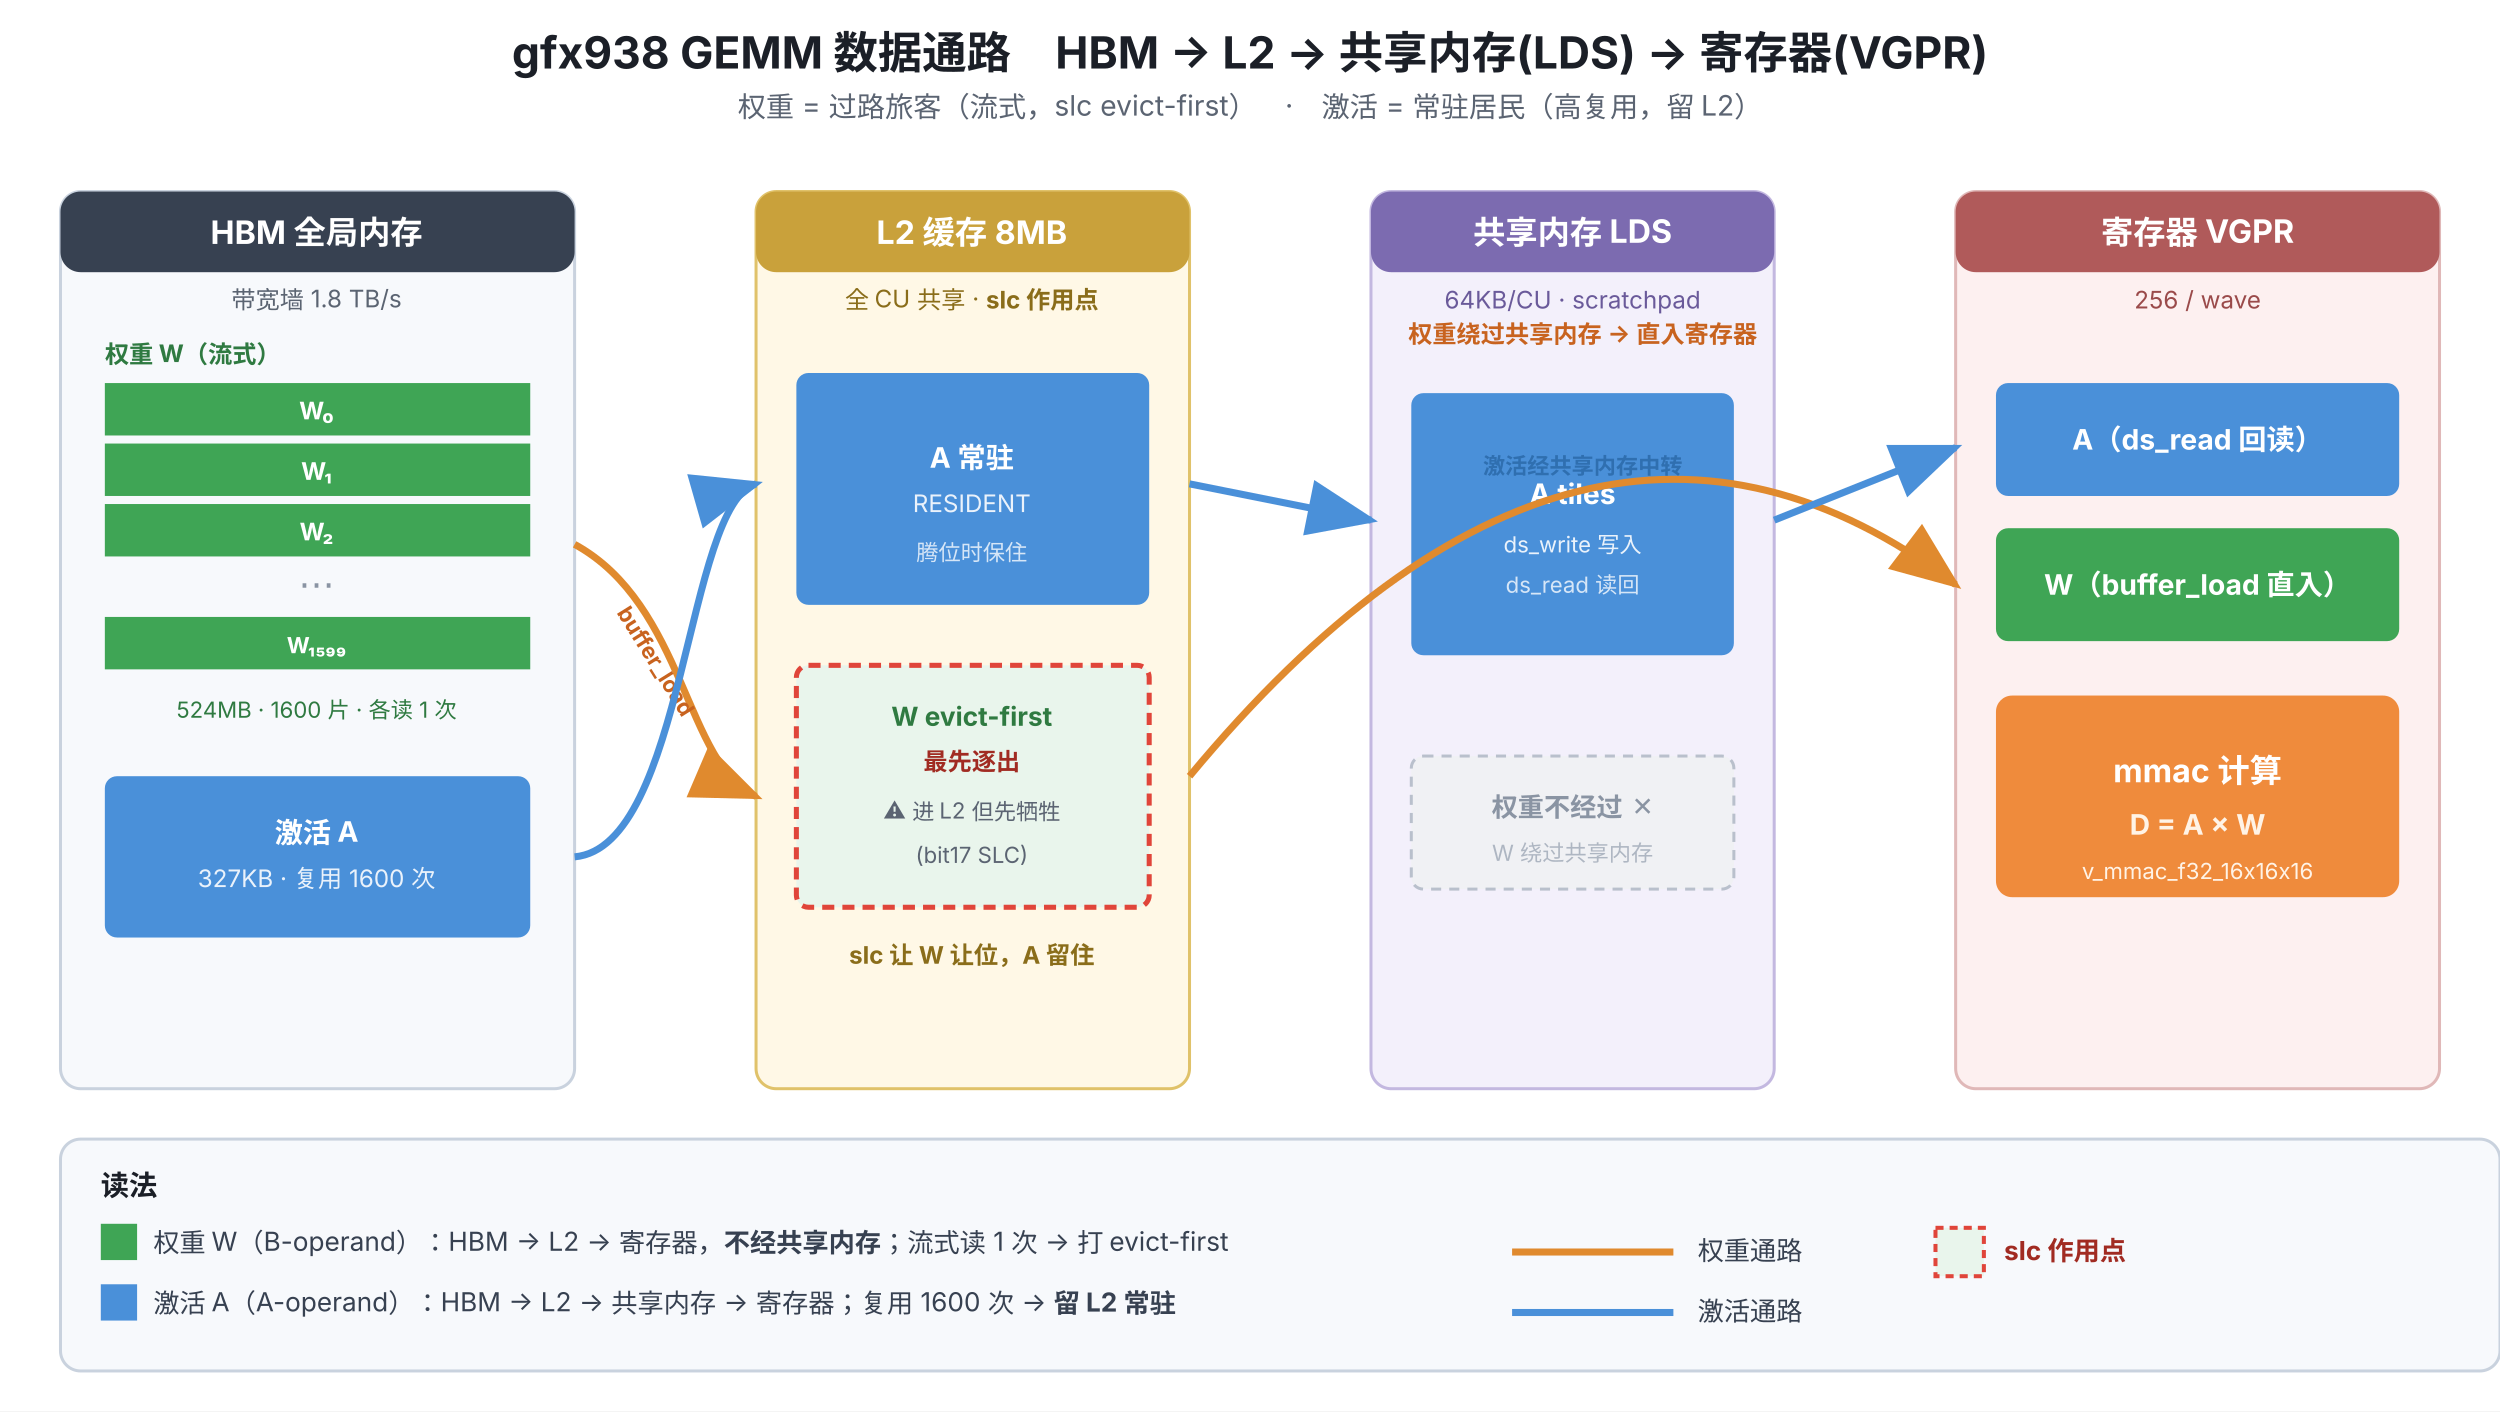
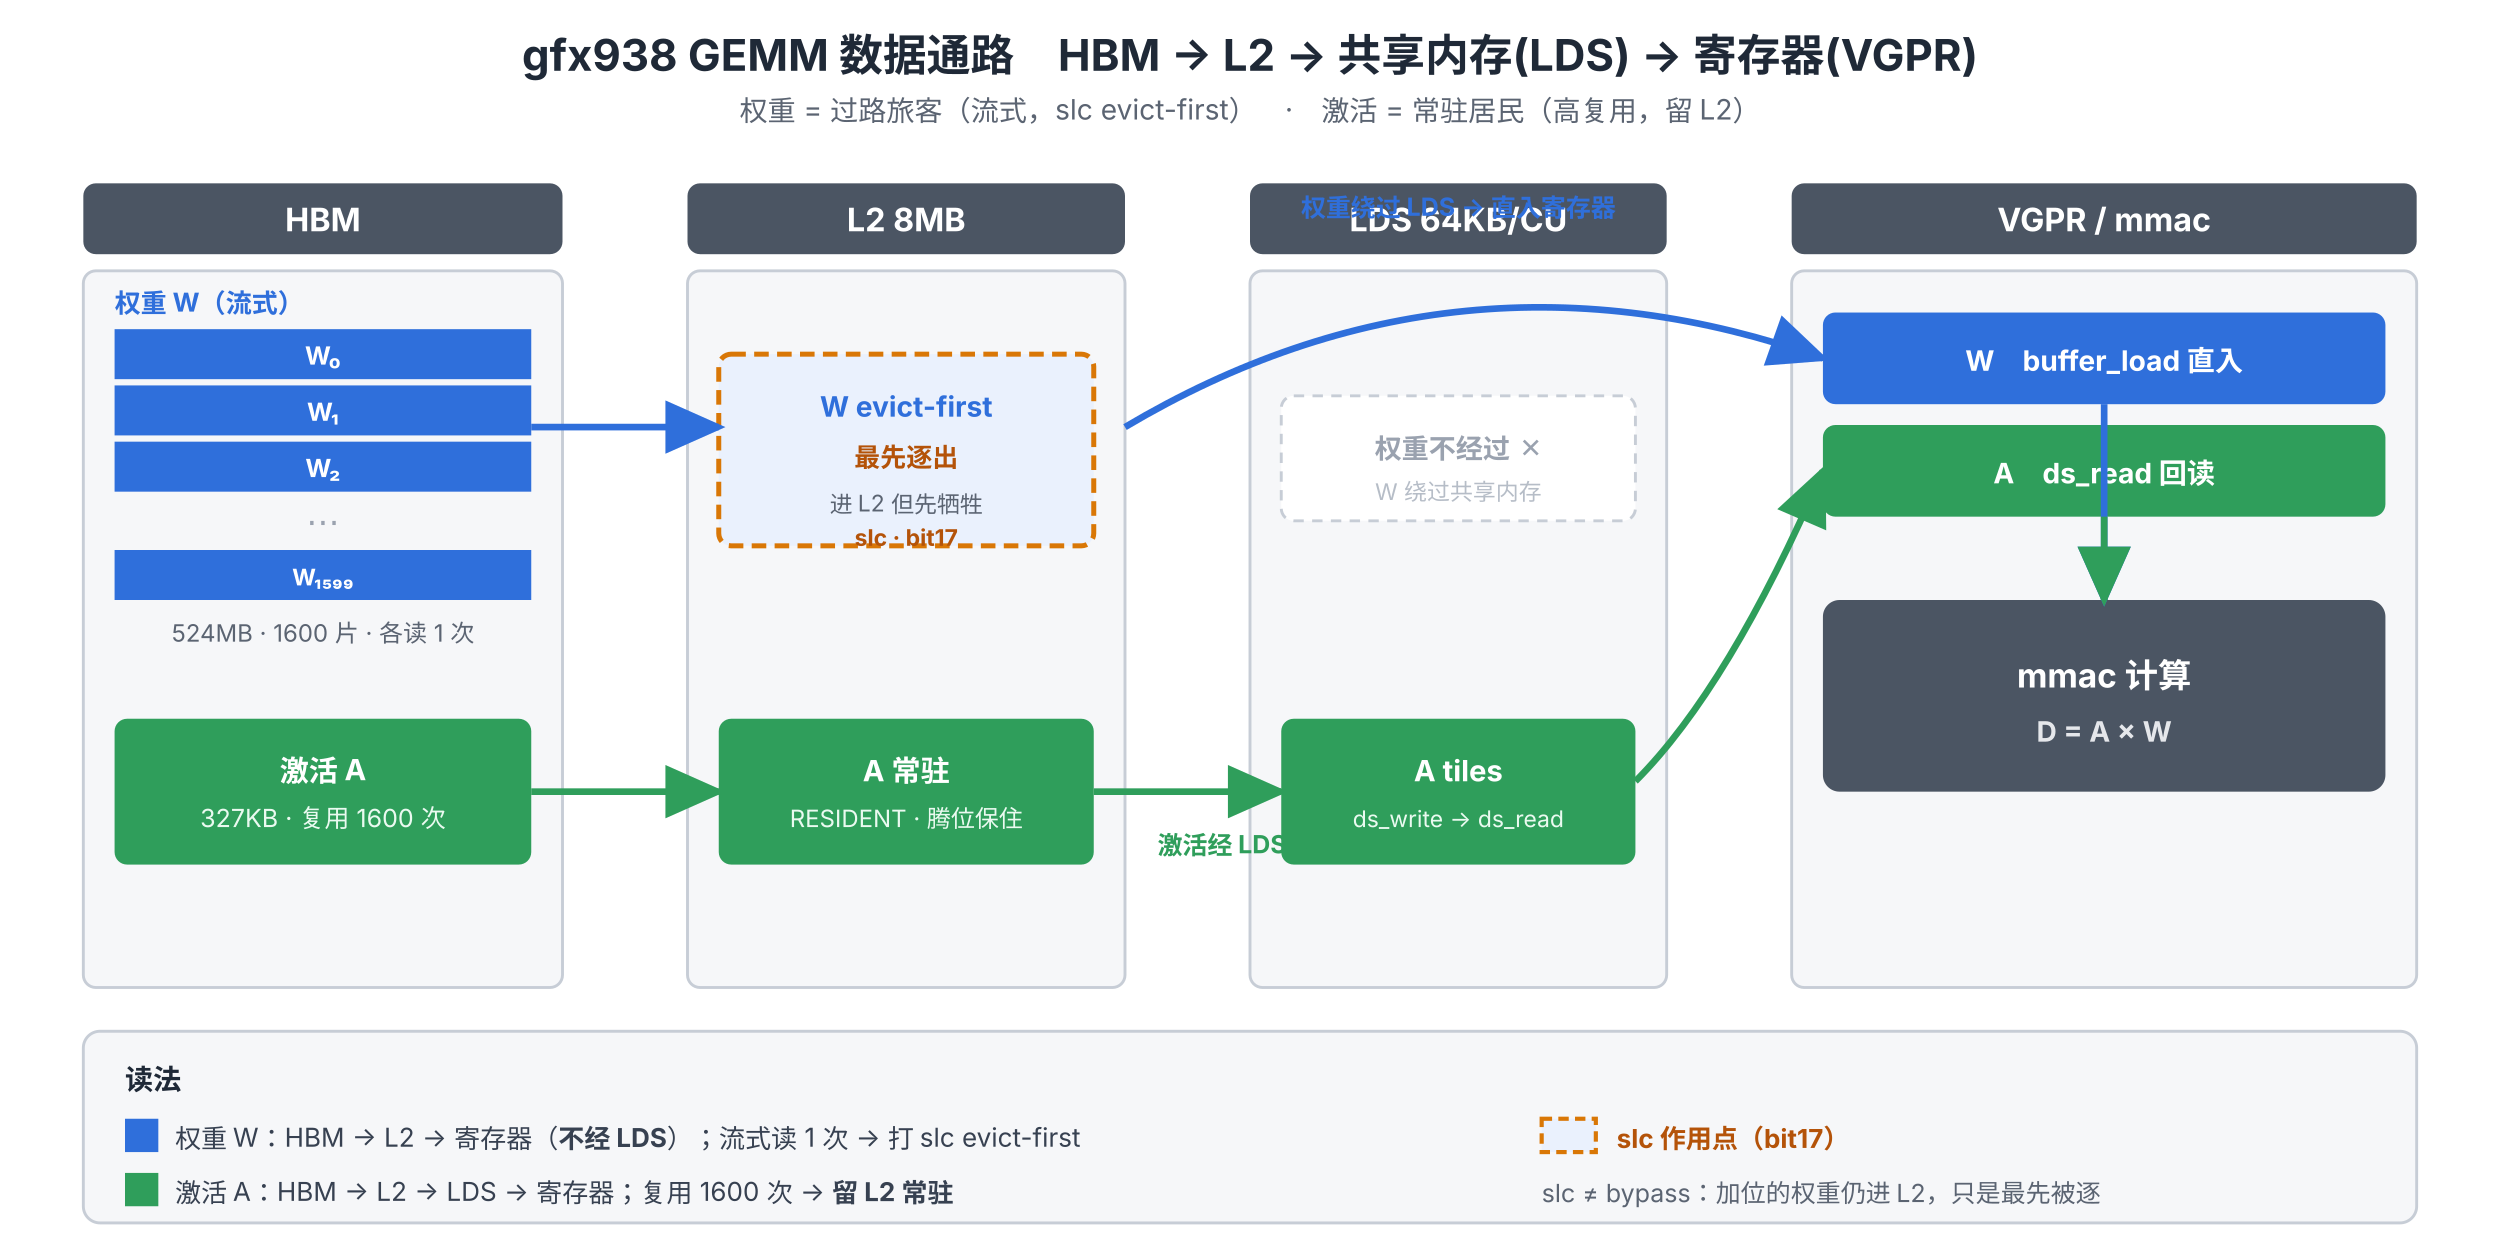
- <svg xmlns="http://www.w3.org/2000/svg" viewBox="0 0 1240 700" font-family="-apple-system,'PingFang SC','Microsoft YaHei',sans-serif">
+ <svg xmlns="http://www.w3.org/2000/svg" viewBox="0 0 1200 600" font-family="-apple-system,'PingFang SC','Microsoft YaHei',sans-serif">
  <defs>
-     <marker id="aw" markerWidth="12" markerHeight="12" refX="9" refY="4" orient="auto">
-       <path d="M0,0 L10,4 L0,8 z" fill="#e08a2e" />
+     <marker id="aw" markerWidth="11" markerHeight="11" refX="8" refY="4" orient="auto">
+       <path d="M0,0 L9,4 L0,8 z" fill="#2f6fdb" />
    </marker>
-     <marker id="aa" markerWidth="12" markerHeight="12" refX="9" refY="4" orient="auto">
-       <path d="M0,0 L10,4 L0,8 z" fill="#4a90d9" />
+     <marker id="aa" markerWidth="11" markerHeight="11" refX="8" refY="4" orient="auto">
+       <path d="M0,0 L9,4 L0,8 z" fill="#2f9e5b" />
    </marker>
  </defs>
-   <rect width="1240" height="700" fill="#ffffff" />
-   <text x="620" y="34" text-anchor="middle" font-size="22" font-weight="700" fill="#1b1f27">gfx938 GEMM 数据通路　HBM → L2 → 共享内存(LDS) → 寄存器(VGPR)</text>
-   <text x="620" y="58" text-anchor="middle" font-size="14" fill="#5b6472">权重 = 过路旅客（流式，slc evict-first）　·　激活 = 常驻居民（高复用，留 L2）</text>
-   <rect x="30" y="95" width="255" height="445" rx="10" fill="#f7f9fc" stroke="#c9d2de" stroke-width="1.5" />
-   <rect x="30" y="95" width="255" height="40" rx="10" fill="#374151" />
-   <text x="157" y="121" text-anchor="middle" fill="#fff" font-size="16" font-weight="700">HBM 全局内存</text>
-   <text x="157" y="153" text-anchor="middle" font-size="12" fill="#5b6472">带宽墙 1.8 TB/s</text>
-   <text x="52" y="180" font-size="12" font-weight="700" fill="#2f7a41">权重 W（流式）</text>
+   <rect width="1200" height="600" fill="#ffffff" />
+   <text x="600" y="34" text-anchor="middle" font-size="21" font-weight="700" fill="#1f2937">gfx938 GEMM 数据通路　HBM → L2 → 共享内存(LDS) → 寄存器(VGPR)</text>
+   <text x="600" y="58" text-anchor="middle" font-size="13.5" fill="#5b6472">权重 = 过路旅客（流式，slc evict-first）　·　激活 = 常驻居民（高复用，留 L2）</text>
+   <g fill="#4b5563">
+     <rect x="40" y="88" width="230" height="34" rx="6" />
+     <rect x="330" y="88" width="210" height="34" rx="6" />
+     <rect x="600" y="88" width="200" height="34" rx="6" />
+     <rect x="860" y="88" width="300" height="34" rx="6" />
+   </g>
+   <g fill="#ffffff" text-anchor="middle" font-size="15.5" font-weight="700">
+     <text x="155" y="111">HBM</text>
+     <text x="435" y="111">L2  8MB</text>
+     <text x="700" y="111">LDS  64KB/CU</text>
+     <text x="1010" y="111">VGPR  /  mmac</text>
+   </g>
+   <g fill="#f6f7f9" stroke="#c7cdd6" stroke-width="1.4">
+     <rect x="40" y="130" width="230" height="344" rx="6" />
+     <rect x="330" y="130" width="210" height="344" rx="6" />
+     <rect x="600" y="130" width="200" height="344" rx="6" />
+     <rect x="860" y="130" width="300" height="344" rx="6" />
+   </g>
+   <text x="55" y="150" font-size="12.5" font-weight="700" fill="#2f6fdb">权重 W（流式）</text>
  <g>
-     <rect x="52" y="190" width="211" height="26" fill="#3fa555" />
-     <text x="157" y="208" text-anchor="middle" fill="#fff" font-size="12" font-weight="700">W₀</text>
-     <rect x="52" y="220" width="211" height="26" fill="#3fa555" />
-     <text x="157" y="238" text-anchor="middle" fill="#fff" font-size="12" font-weight="700">W₁</text>
-     <rect x="52" y="250" width="211" height="26" fill="#3fa555" />
-     <text x="157" y="268" text-anchor="middle" fill="#fff" font-size="12" font-weight="700">W₂</text>
-     <text x="157" y="296" text-anchor="middle" font-size="18" fill="#8a94a3">⋯</text>
-     <rect x="52" y="306" width="211" height="26" fill="#3fa555" />
-     <text x="157" y="324" text-anchor="middle" fill="#fff" font-size="11" font-weight="700">W₁₅₉₉</text>
+     <rect x="55" y="158" width="200" height="24" fill="#2f6fdb" />
+     <text x="155" y="175" text-anchor="middle" fill="#fff" font-size="12" font-weight="700">W₀</text>
+     <rect x="55" y="185" width="200" height="24" fill="#2f6fdb" />
+     <text x="155" y="202" text-anchor="middle" fill="#fff" font-size="12" font-weight="700">W₁</text>
+     <rect x="55" y="212" width="200" height="24" fill="#2f6fdb" />
+     <text x="155" y="229" text-anchor="middle" fill="#fff" font-size="12" font-weight="700">W₂</text>
+     <text x="155" y="256" text-anchor="middle" font-size="16" fill="#9aa2af">⋯</text>
+     <rect x="55" y="264" width="200" height="24" fill="#2f6fdb" />
+     <text x="155" y="281" text-anchor="middle" fill="#fff" font-size="11" font-weight="700">W₁₅₉₉</text>
  </g>
-   <text x="157" y="356" text-anchor="middle" font-size="11" fill="#2f7a41">524MB · 1600 片 · 各读 1 次</text>
-   <rect x="52" y="385" width="211" height="80" rx="6" fill="#4a90d9" />
-   <text x="157" y="418" text-anchor="middle" fill="#fff" font-size="14" font-weight="700">激活 A</text>
-   <text x="157" y="440" text-anchor="middle" fill="#eaf2fb" font-size="12">327KB · 复用 1600 次</text>
-   <rect x="375" y="95" width="215" height="445" rx="10" fill="#fff8e6" stroke="#e0c26a" stroke-width="1.5" />
-   <rect x="375" y="95" width="215" height="40" rx="10" fill="#c9a13b" />
-   <text x="482" y="121" text-anchor="middle" fill="#fff" font-size="16" font-weight="700">L2 缓存 8MB</text>
-   <text x="482" y="153" text-anchor="middle" font-size="12" fill="#8a6d1a">全 CU 共享 · <tspan font-weight="700">slc 作用点</tspan>
-   </text>
-   <rect x="395" y="185" width="175" height="115" rx="6" fill="#4a90d9" />
-   <text x="482" y="232" text-anchor="middle" fill="#fff" font-size="14" font-weight="700">A 常驻</text>
-   <text x="482" y="254" text-anchor="middle" fill="#eaf2fb" font-size="12">RESIDENT</text>
-   <text x="482" y="278" text-anchor="middle" fill="#d6e6f7" font-size="11">腾位时保住</text>
-   <rect x="395" y="330" width="175" height="120" rx="6" fill="#e9f5ec" stroke="#e0453a" stroke-width="2.5" stroke-dasharray="6 4" />
-   <text x="482" y="360" text-anchor="middle" fill="#2f7a41" font-size="13" font-weight="700">W evict-first</text>
-   <text x="482" y="382" text-anchor="middle" fill="#a12b22" font-size="12" font-weight="700">最先逐出</text>
-   <text x="482" y="406" text-anchor="middle" fill="#5b6472" font-size="11">⚠ 进 L2 但先牺牲</text>
-   <text x="482" y="428" text-anchor="middle" fill="#5b6472" font-size="11">(bit17 SLC)</text>
-   <text x="482" y="478" text-anchor="middle" font-size="12" fill="#8a6d1a" font-weight="700">slc 让 W 让位，A 留住</text>
-   <rect x="680" y="95" width="200" height="445" rx="10" fill="#f3f0fb" stroke="#c3b8e0" stroke-width="1.5" />
-   <rect x="680" y="95" width="200" height="40" rx="10" fill="#7c6bb0" />
-   <text x="780" y="121" text-anchor="middle" fill="#fff" font-size="16" font-weight="700">共享内存 LDS</text>
-   <text x="780" y="153" text-anchor="middle" font-size="12" fill="#6a5a9a">64KB/CU · scratchpad</text>
-   <rect x="700" y="195" width="160" height="130" rx="6" fill="#4a90d9" />
-   <text x="780" y="250" text-anchor="middle" fill="#fff" font-size="14" font-weight="700">A tiles</text>
-   <text x="780" y="274" text-anchor="middle" fill="#eaf2fb" font-size="11">ds_write 写入</text>
-   <text x="780" y="294" text-anchor="middle" fill="#d6e6f7" font-size="11">ds_read 读回</text>
-   <rect x="700" y="375" width="160" height="66" rx="6" fill="#f0f1f4" stroke="#b9c0cc" stroke-width="1.5" stroke-dasharray="5 4" />
-   <text x="780" y="405" text-anchor="middle" fill="#8a94a3" font-size="13" font-weight="700">权重不经过 ✕</text>
-   <text x="780" y="427" text-anchor="middle" fill="#aeb6c2" font-size="11">W 绕过共享内存</text>
-   <rect x="970" y="95" width="240" height="445" rx="10" fill="#fdf0f0" stroke="#e0b8b8" stroke-width="1.5" />
-   <rect x="970" y="95" width="240" height="40" rx="10" fill="#b05a5a" />
-   <text x="1090" y="121" text-anchor="middle" fill="#fff" font-size="16" font-weight="700">寄存器 VGPR</text>
-   <text x="1090" y="153" text-anchor="middle" font-size="12" fill="#9a4a4a">256 / wave</text>
-   <rect x="990" y="190" width="200" height="56" rx="6" fill="#4a90d9" />
-   <text x="1090" y="223" text-anchor="middle" fill="#fff" font-size="14" font-weight="700">A（ds_read 回读）</text>
-   <rect x="990" y="262" width="200" height="56" rx="6" fill="#3fa555" />
-   <text x="1090" y="295" text-anchor="middle" fill="#fff" font-size="14" font-weight="700">W（buffer_load 直入）</text>
-   <path d="M990,326 L1090,356 L1190,326 Z" fill="none" />
-   <rect x="990" y="345" width="200" height="100" rx="8" fill="#ef8b3c" />
-   <text x="1090" y="388" text-anchor="middle" fill="#fff" font-size="16" font-weight="700">mmac 计算</text>
-   <text x="1090" y="414" text-anchor="middle" fill="#fff3e6" font-size="14" font-weight="700">D = A × W</text>
-   <text x="1090" y="436" text-anchor="middle" fill="#fff3e6" font-size="11">v_mmac_f32_16x16x16</text>
-   <path d="M285,270 C 340,300 340,380 375,395" fill="none" stroke="#e08a2e" stroke-width="3.5" marker-end="url(#aw)" />
-   <text x="322" y="330" text-anchor="middle" font-size="11" fill="#c8631f" font-weight="700" transform="rotate(58 322 330)">buffer_load</text>
-   <path d="M590,385 Q 785,150 970,290" fill="none" stroke="#e08a2e" stroke-width="3.5" marker-end="url(#aw)" />
-   <text x="785" y="170" text-anchor="middle" font-size="12" fill="#c8631f" font-weight="700">权重绕过共享内存 → 直入寄存器</text>
-   <path d="M285,425 C 340,420 340,250 375,240" fill="none" stroke="#4a90d9" stroke-width="3.5" marker-end="url(#aa)" />
-   <path d="M590,240 L680,258" fill="none" stroke="#4a90d9" stroke-width="3.5" marker-end="url(#aa)" />
-   <path d="M880,258 L970,222" fill="none" stroke="#4a90d9" stroke-width="3.5" marker-end="url(#aa)" />
-   <text x="785" y="235" text-anchor="middle" font-size="11" fill="#2f6fb0" font-weight="700">激活经共享内存中转</text>
-   <g transform="translate(30,565)">
-     <rect x="0" y="0" width="1210" height="115" rx="10" fill="#f7f9fc" stroke="#c9d2de" stroke-width="1.5" />
-     <text x="20" y="28" font-size="14" font-weight="700" fill="#1b1f27">读法</text>
-     <rect x="20" y="42" width="18" height="18" fill="#3fa555" />
-     <text x="46" y="56" font-size="13" fill="#374151">权重 W（B-operand）：HBM → L2 → 寄存器，<tspan font-weight="700">不经共享内存</tspan>；流式读 1 次 → 打 evict-first</text>
-     <rect x="20" y="72" width="18" height="18" fill="#4a90d9" />
-     <text x="46" y="86" font-size="13" fill="#374151">激活 A（A-operand）：HBM → L2 → 共享内存 → 寄存器；复用 1600 次 → <tspan font-weight="700">留 L2 常驻</tspan>
+   <text x="155" y="308" text-anchor="middle" font-size="11.5" fill="#5b6472">524MB · 1600 片 · 各读 1 次</text>
+   <rect x="55" y="345" width="200" height="70" rx="6" fill="#2f9e5b" />
+   <text x="155" y="375" text-anchor="middle" fill="#fff" font-size="14" font-weight="700">激活 A</text>
+   <text x="155" y="397" text-anchor="middle" fill="#eafaf0" font-size="12">327KB · 复用 1600 次</text>
+   <rect x="345" y="345" width="180" height="70" rx="6" fill="#2f9e5b" />
+   <text x="435" y="375" text-anchor="middle" fill="#fff" font-size="14" font-weight="700">A 常驻</text>
+   <text x="435" y="397" text-anchor="middle" fill="#eafaf0" font-size="11.5">RESIDENT · 腾位保住</text>
+   <rect x="345" y="170" width="180" height="92" rx="6" fill="#eaf1fd" stroke="#d97706" stroke-width="2.4" stroke-dasharray="7 4" />
+   <text x="435" y="200" text-anchor="middle" fill="#2f6fdb" font-size="13.5" font-weight="700">W evict-first</text>
+   <text x="435" y="224" text-anchor="middle" fill="#b45309" font-size="12.5" font-weight="700">最先逐出</text>
+   <text x="435" y="246" text-anchor="middle" fill="#5b6472" font-size="11">进 L2 但先牺牲</text>
+   <text x="435" y="262" text-anchor="middle" fill="#b45309" font-size="11" font-weight="700">slc · bit17</text>
+   <rect x="615" y="345" width="170" height="70" rx="6" fill="#2f9e5b" />
+   <text x="700" y="375" text-anchor="middle" fill="#fff" font-size="14" font-weight="700">A tiles</text>
+   <text x="700" y="397" text-anchor="middle" fill="#eafaf0" font-size="11">ds_write → ds_read</text>
+   <rect x="615" y="190" width="170" height="60" rx="6" fill="#ffffff" stroke="#c7cdd6" stroke-width="1.4" stroke-dasharray="5 4" />
+   <text x="700" y="220" text-anchor="middle" fill="#9aa2af" font-size="13" font-weight="700">权重不经过 ✕</text>
+   <text x="700" y="240" text-anchor="middle" fill="#b6bdc7" font-size="11">W 绕过共享内存</text>
+   <rect x="875" y="150" width="270" height="44" rx="6" fill="#2f6fdb" />
+   <text x="1010" y="178" text-anchor="middle" fill="#fff" font-size="13.5" font-weight="700">W　buffer_load 直入</text>
+   <rect x="875" y="204" width="270" height="44" rx="6" fill="#2f9e5b" />
+   <text x="1010" y="232" text-anchor="middle" fill="#fff" font-size="13.5" font-weight="700">A　ds_read 回读</text>
+   <rect x="875" y="288" width="270" height="92" rx="8" fill="#4b5563" />
+   <text x="1010" y="330" text-anchor="middle" fill="#fff" font-size="16" font-weight="700">mmac 计算</text>
+   <text x="1010" y="356" text-anchor="middle" fill="#e5e7eb" font-size="13.5" font-weight="700">D = A × W</text>
+   <path d="M255,205 L345,205" fill="none" stroke="#2f6fdb" stroke-width="3.2" marker-end="url(#aw)" />
+   <path d="M540,205 Q 700,110 875,172" fill="none" stroke="#2f6fdb" stroke-width="3.2" marker-end="url(#aw)" />
+   <path d="M1010,194 L1010,288" fill="none" stroke="#2f6fdb" stroke-width="3.2" marker-end="url(#aw)" />
+   <text x="700" y="104" text-anchor="middle" font-size="12" fill="#2f6fdb" font-weight="700">权重绕过 LDS → 直入寄存器</text>
+   <path d="M255,380 L345,380" fill="none" stroke="#2f9e5b" stroke-width="3.2" marker-end="url(#aa)" />
+   <path d="M525,380 L615,380" fill="none" stroke="#2f9e5b" stroke-width="3.2" marker-end="url(#aa)" />
+   <path d="M785,375 Q 830,330 875,226" fill="none" stroke="#2f9e5b" stroke-width="3.2" marker-end="url(#aa)" />
+   <path d="M1010,248 L1010,288" fill="none" stroke="#2f9e5b" stroke-width="3.2" marker-end="url(#aa)" />
+   <text x="600" y="410" text-anchor="middle" font-size="12" fill="#2f9e5b" font-weight="700">激活经 LDS 中转</text>
+   <g transform="translate(40,495)">
+     <rect x="0" y="0" width="1120" height="92" rx="8" fill="#f6f7f9" stroke="#c7cdd6" stroke-width="1.4" />
+     <text x="20" y="28" font-size="13.5" font-weight="700" fill="#1f2937">读法</text>
+     <rect x="20" y="42" width="16" height="16" fill="#2f6fdb" />
+     <text x="44" y="56" font-size="12.5" fill="#374151">权重 W：HBM → L2 → 寄存器（<tspan font-weight="700">不经 LDS</tspan>）；流式读 1 次 → 打 slc evict-first</text>
+     <rect x="20" y="68" width="16" height="16" fill="#2f9e5b" />
+     <text x="44" y="82" font-size="12.5" fill="#374151">激活 A：HBM → L2 → LDS → 寄存器；复用 1600 次 → <tspan font-weight="700">留 L2 常驻</tspan>
    </text>
-     <line x1="720" y1="56" x2="800" y2="56" stroke="#e08a2e" stroke-width="3.5" />
-     <text x="812" y="60" font-size="13" fill="#374151">权重通路</text>
-     <line x1="720" y1="86" x2="800" y2="86" stroke="#4a90d9" stroke-width="3.5" />
-     <text x="812" y="90" font-size="13" fill="#374151">激活通路</text>
-     <rect x="930" y="44" width="24" height="24" fill="#e9f5ec" stroke="#e0453a" stroke-width="2" stroke-dasharray="4 3" />
-     <text x="964" y="60" font-size="13" fill="#a12b22" font-weight="700">slc 作用点</text>
+     <rect x="700" y="42" width="26" height="16" fill="#eaf1fd" stroke="#d97706" stroke-width="2" stroke-dasharray="5 3" />
+     <text x="736" y="56" font-size="12.5" fill="#b45309" font-weight="700">slc 作用点（bit17）</text>
+     <text x="700" y="82" font-size="12" fill="#5b6472">slc ≠ bypass：加位的权重仍进 L2，只是最先被逐</text>
  </g>
</svg>
